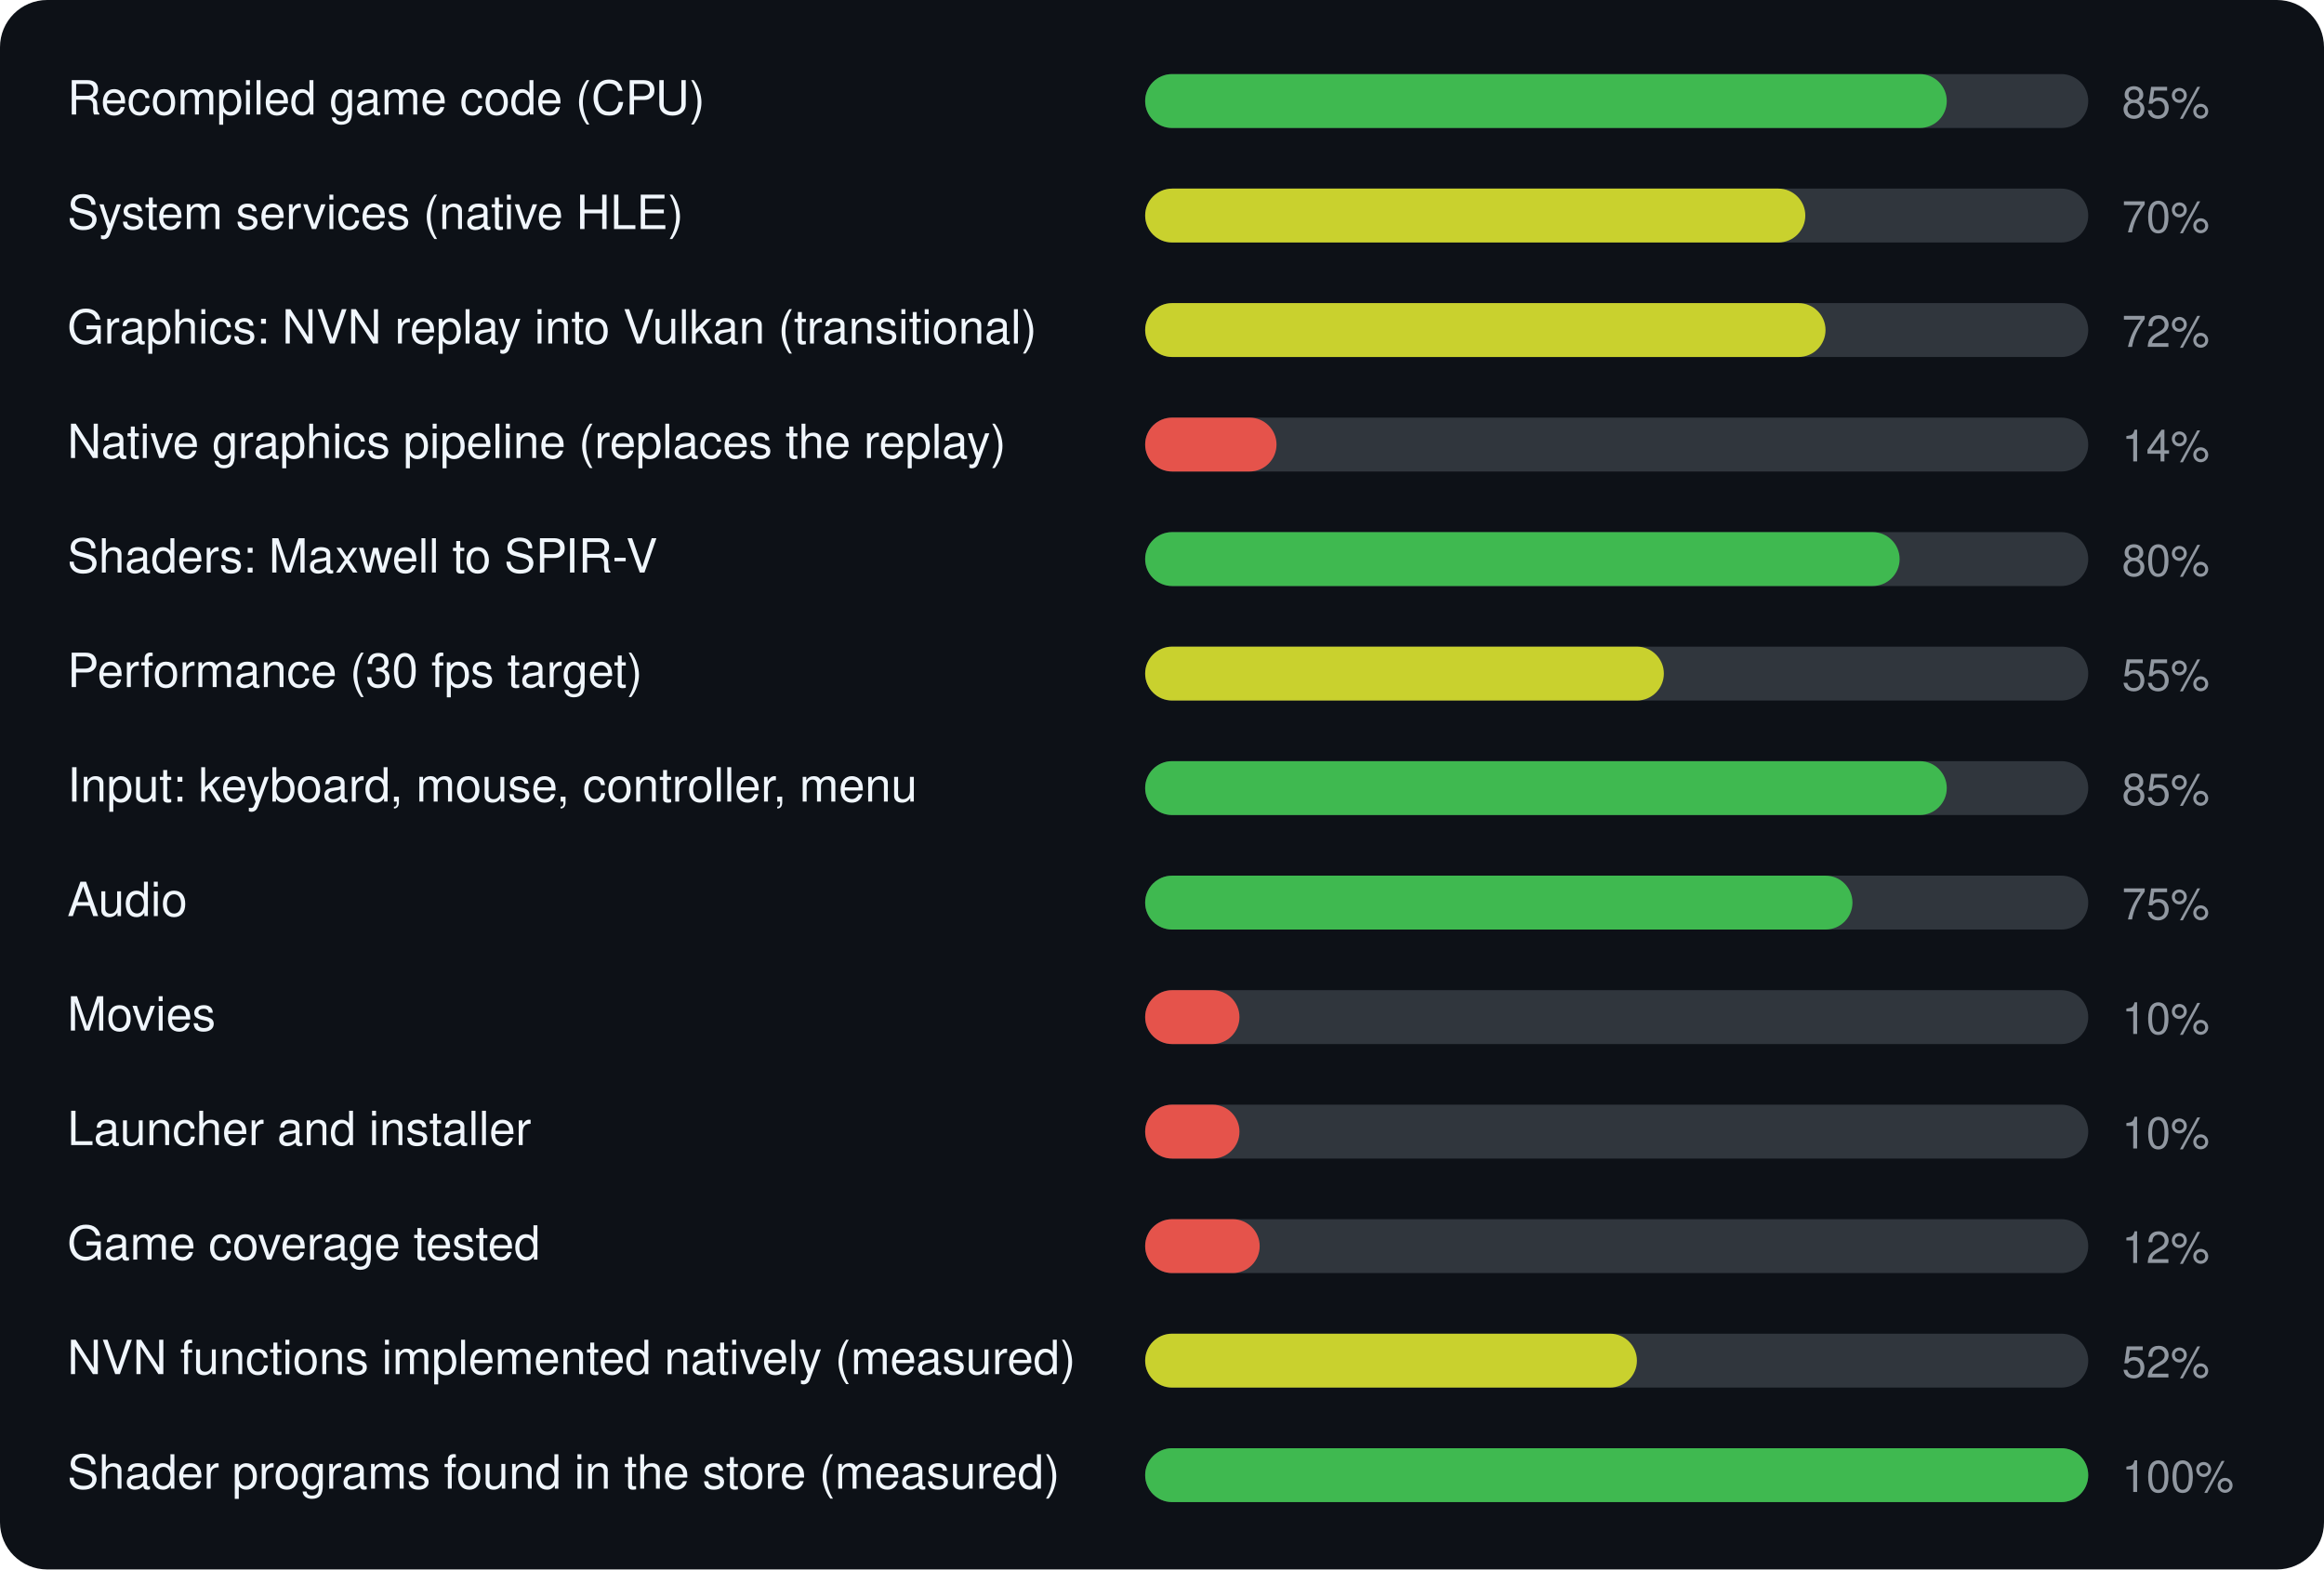
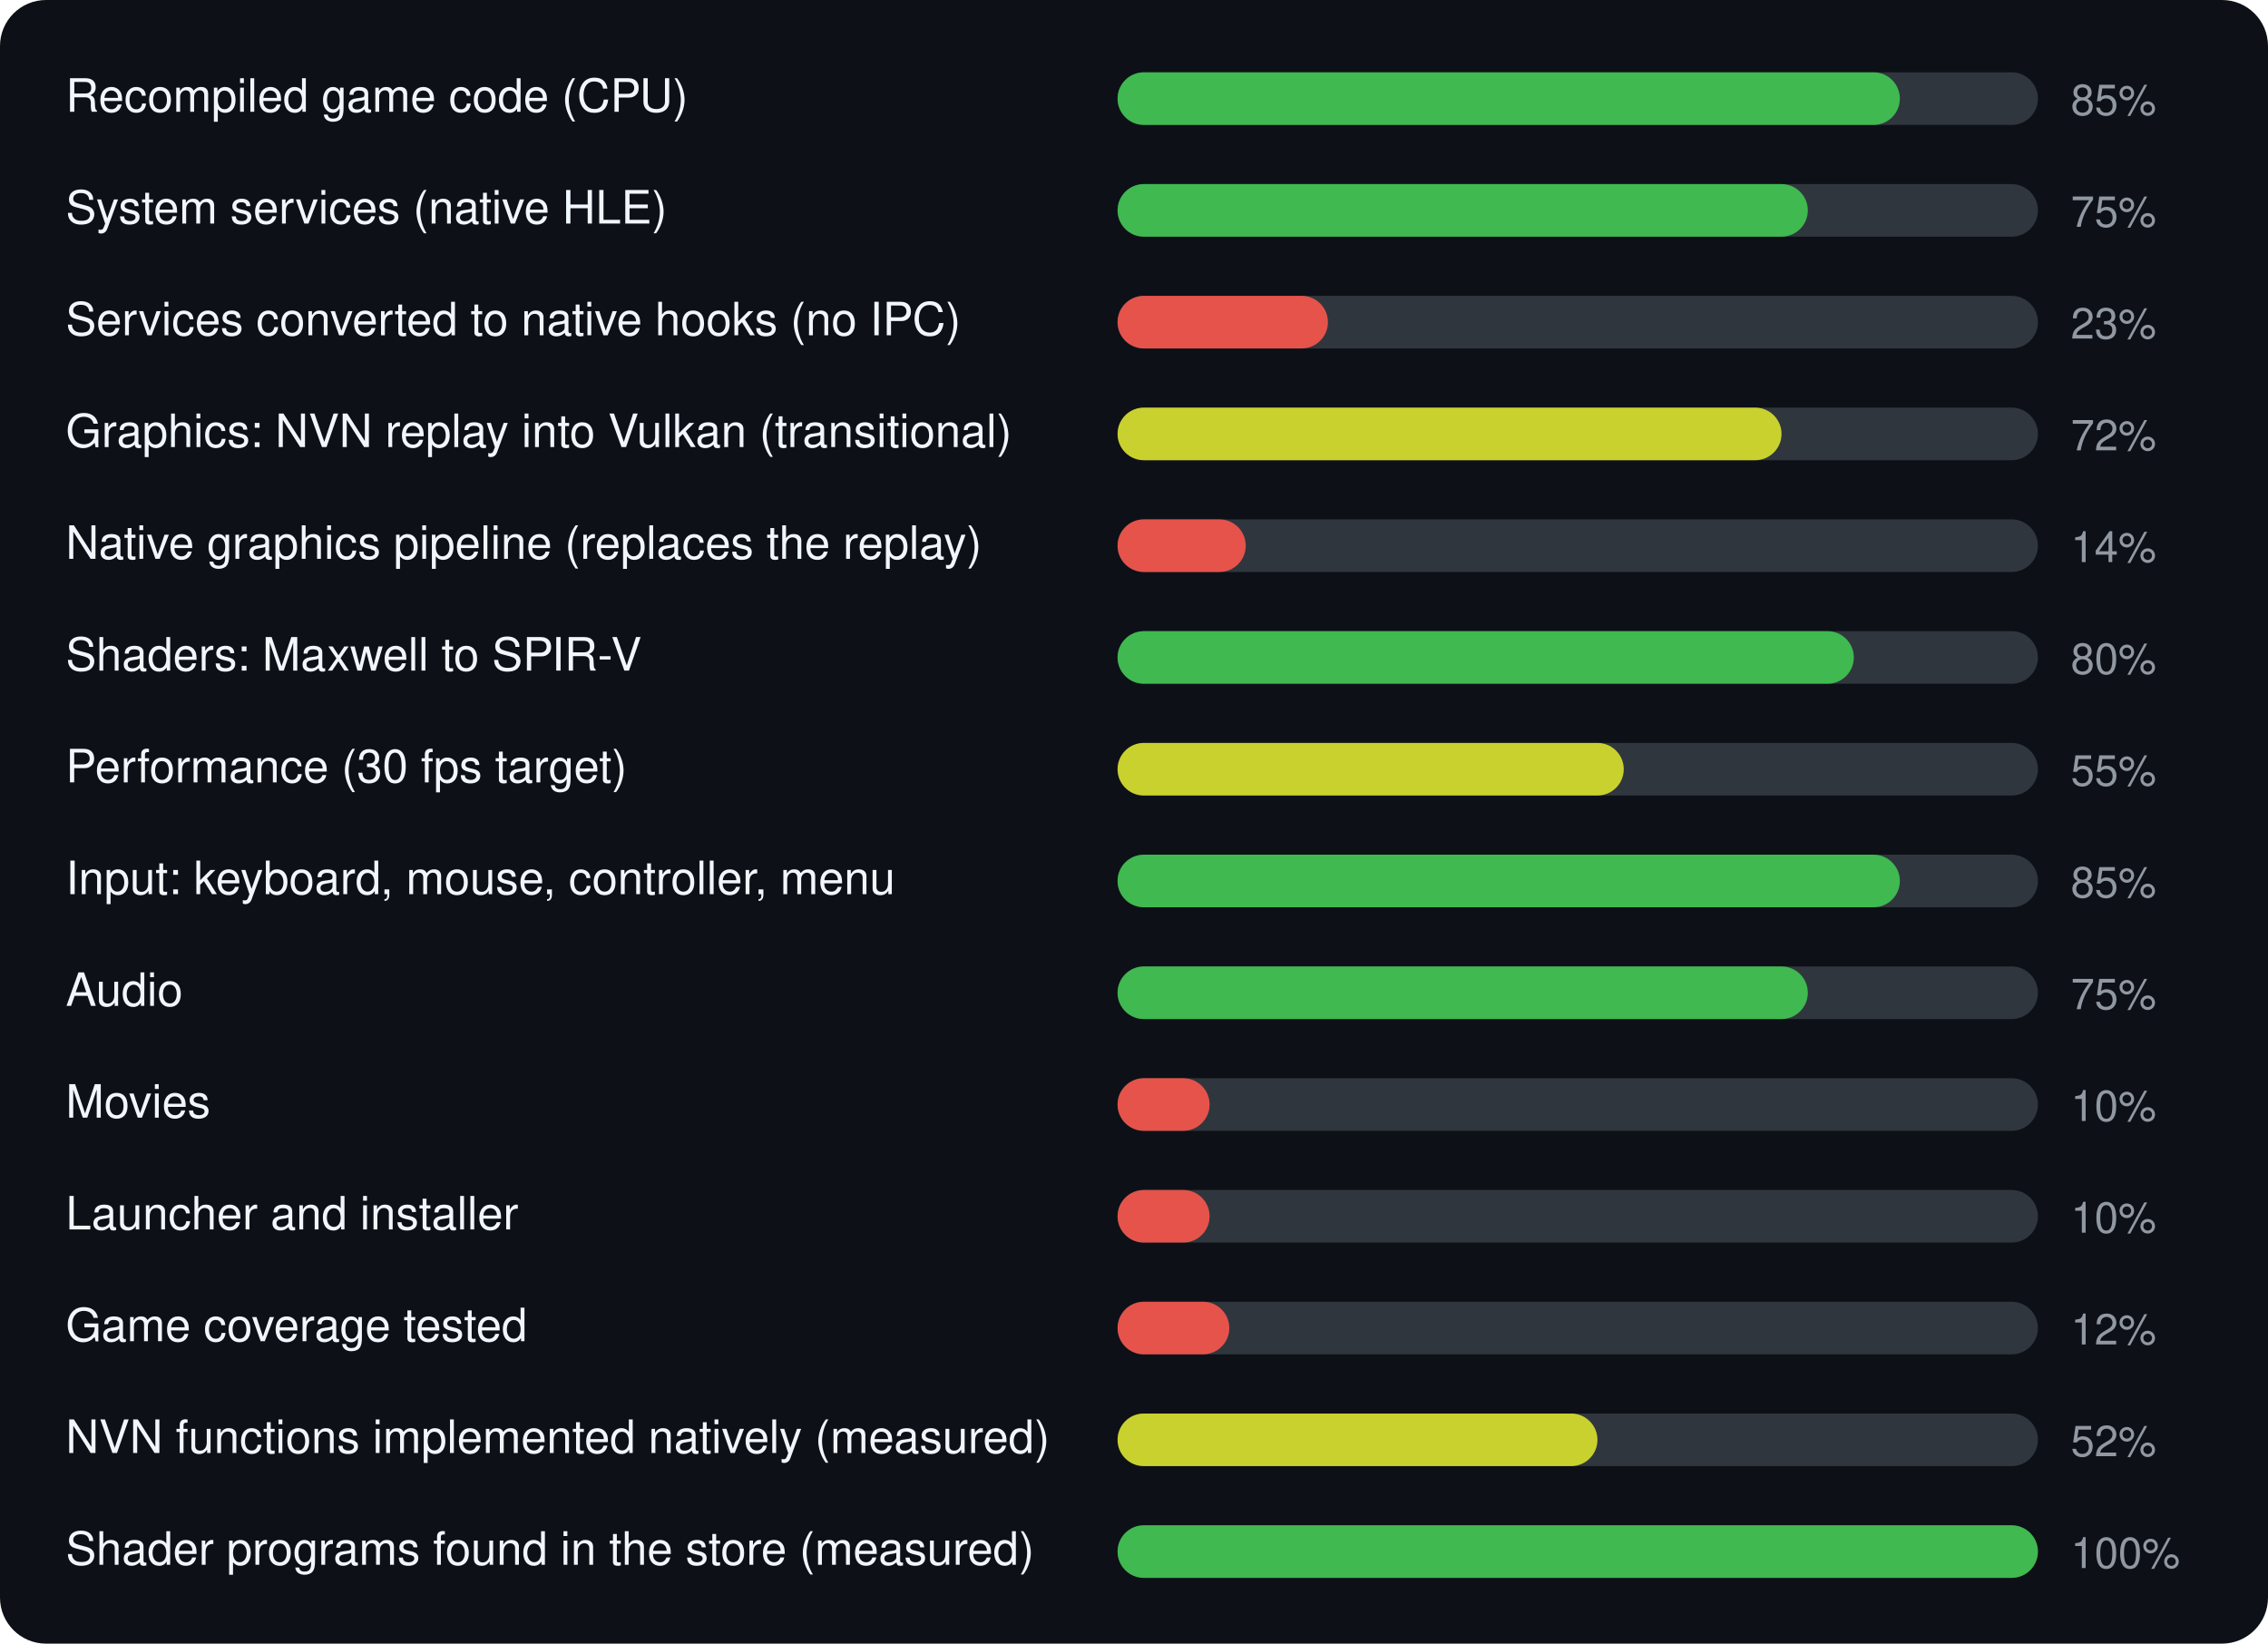
- <svg xmlns="http://www.w3.org/2000/svg" width="690" height="466" viewBox="0 0 690 466" role="img" aria-label="Progress by area">
+ <svg xmlns="http://www.w3.org/2000/svg" width="690" height="500" viewBox="0 0 690 500" role="img" aria-label="Progress by area">
  <style>.t{fill:#f0f6fc;font-family:Segoe UI,Helvetica,Arial,sans-serif}.m{fill:#9198a1;font-family:Segoe UI,Helvetica,Arial,sans-serif}</style>
-   <rect width="690" height="466" rx="14" fill="#0d1117" />
+   <rect width="690" height="500" rx="14" fill="#0d1117" />
  <text class="t" x="20" y="34" font-size="14">Recompiled game code (CPU)</text>
  <rect x="340" y="22" width="280" height="16" rx="8" fill="#30363d" />
  <rect x="340" y="22" width="238" height="16" rx="8" fill="#3fb950" />
  <text class="m" x="630" y="35" font-size="13">85%</text>
  <text class="t" x="20" y="68" font-size="14">System services (native HLE)</text>
  <rect x="340" y="56" width="280" height="16" rx="8" fill="#30363d" />
-   <rect x="340" y="56" width="196" height="16" rx="8" fill="#c9d12e" />
-   <text class="m" x="630" y="69" font-size="13">70%</text>
-   <text class="t" x="20" y="102" font-size="14">Graphics: NVN replay into Vulkan (transitional)</text>
+   <rect x="340" y="56" width="210" height="16" rx="8" fill="#3fb950" />
+   <text class="m" x="630" y="69" font-size="13">75%</text>
+   <text class="t" x="20" y="102" font-size="14">Services converted to native hooks (no IPC)</text>
  <rect x="340" y="90" width="280" height="16" rx="8" fill="#30363d" />
-   <rect x="340" y="90" width="202" height="16" rx="8" fill="#c9d12e" />
-   <text class="m" x="630" y="103" font-size="13">72%</text>
-   <text class="t" x="20" y="136" font-size="14">Native graphics pipeline (replaces the replay)</text>
+   <rect x="340" y="90" width="64" height="16" rx="8" fill="#e5534b" />
+   <text class="m" x="630" y="103" font-size="13">23%</text>
+   <text class="t" x="20" y="136" font-size="14">Graphics: NVN replay into Vulkan (transitional)</text>
  <rect x="340" y="124" width="280" height="16" rx="8" fill="#30363d" />
-   <rect x="340" y="124" width="39" height="16" rx="8" fill="#e5534b" />
-   <text class="m" x="630" y="137" font-size="13">14%</text>
-   <text class="t" x="20" y="170" font-size="14">Shaders: Maxwell to SPIR-V</text>
+   <rect x="340" y="124" width="202" height="16" rx="8" fill="#c9d12e" />
+   <text class="m" x="630" y="137" font-size="13">72%</text>
+   <text class="t" x="20" y="170" font-size="14">Native graphics pipeline (replaces the replay)</text>
  <rect x="340" y="158" width="280" height="16" rx="8" fill="#30363d" />
-   <rect x="340" y="158" width="224" height="16" rx="8" fill="#3fb950" />
-   <text class="m" x="630" y="171" font-size="13">80%</text>
-   <text class="t" x="20" y="204" font-size="14">Performance (30 fps target)</text>
+   <rect x="340" y="158" width="39" height="16" rx="8" fill="#e5534b" />
+   <text class="m" x="630" y="171" font-size="13">14%</text>
+   <text class="t" x="20" y="204" font-size="14">Shaders: Maxwell to SPIR-V</text>
  <rect x="340" y="192" width="280" height="16" rx="8" fill="#30363d" />
-   <rect x="340" y="192" width="154" height="16" rx="8" fill="#c9d12e" />
-   <text class="m" x="630" y="205" font-size="13">55%</text>
-   <text class="t" x="20" y="238" font-size="14">Input: keyboard, mouse, controller, menu</text>
+   <rect x="340" y="192" width="224" height="16" rx="8" fill="#3fb950" />
+   <text class="m" x="630" y="205" font-size="13">80%</text>
+   <text class="t" x="20" y="238" font-size="14">Performance (30 fps target)</text>
  <rect x="340" y="226" width="280" height="16" rx="8" fill="#30363d" />
-   <rect x="340" y="226" width="238" height="16" rx="8" fill="#3fb950" />
-   <text class="m" x="630" y="239" font-size="13">85%</text>
-   <text class="t" x="20" y="272" font-size="14">Audio</text>
+   <rect x="340" y="226" width="154" height="16" rx="8" fill="#c9d12e" />
+   <text class="m" x="630" y="239" font-size="13">55%</text>
+   <text class="t" x="20" y="272" font-size="14">Input: keyboard, mouse, controller, menu</text>
  <rect x="340" y="260" width="280" height="16" rx="8" fill="#30363d" />
-   <rect x="340" y="260" width="210" height="16" rx="8" fill="#3fb950" />
-   <text class="m" x="630" y="273" font-size="13">75%</text>
-   <text class="t" x="20" y="306" font-size="14">Movies</text>
+   <rect x="340" y="260" width="238" height="16" rx="8" fill="#3fb950" />
+   <text class="m" x="630" y="273" font-size="13">85%</text>
+   <text class="t" x="20" y="306" font-size="14">Audio</text>
  <rect x="340" y="294" width="280" height="16" rx="8" fill="#30363d" />
-   <rect x="340" y="294" width="28" height="16" rx="8" fill="#e5534b" />
-   <text class="m" x="630" y="307" font-size="13">10%</text>
-   <text class="t" x="20" y="340" font-size="14">Launcher and installer</text>
+   <rect x="340" y="294" width="210" height="16" rx="8" fill="#3fb950" />
+   <text class="m" x="630" y="307" font-size="13">75%</text>
+   <text class="t" x="20" y="340" font-size="14">Movies</text>
  <rect x="340" y="328" width="280" height="16" rx="8" fill="#30363d" />
  <rect x="340" y="328" width="28" height="16" rx="8" fill="#e5534b" />
  <text class="m" x="630" y="341" font-size="13">10%</text>
-   <text class="t" x="20" y="374" font-size="14">Game coverage tested</text>
+   <text class="t" x="20" y="374" font-size="14">Launcher and installer</text>
  <rect x="340" y="362" width="280" height="16" rx="8" fill="#30363d" />
-   <rect x="340" y="362" width="34" height="16" rx="8" fill="#e5534b" />
-   <text class="m" x="630" y="375" font-size="13">12%</text>
-   <text class="t" x="20" y="408" font-size="14">NVN functions implemented natively (measured)</text>
+   <rect x="340" y="362" width="28" height="16" rx="8" fill="#e5534b" />
+   <text class="m" x="630" y="375" font-size="13">10%</text>
+   <text class="t" x="20" y="408" font-size="14">Game coverage tested</text>
  <rect x="340" y="396" width="280" height="16" rx="8" fill="#30363d" />
-   <rect x="340" y="396" width="146" height="16" rx="8" fill="#c9d12e" />
-   <text class="m" x="630" y="409" font-size="13">52%</text>
-   <text class="t" x="20" y="442" font-size="14">Shader programs found in the store (measured)</text>
+   <rect x="340" y="396" width="34" height="16" rx="8" fill="#e5534b" />
+   <text class="m" x="630" y="409" font-size="13">12%</text>
+   <text class="t" x="20" y="442" font-size="14">NVN functions implemented natively (measured)</text>
  <rect x="340" y="430" width="280" height="16" rx="8" fill="#30363d" />
-   <rect x="340" y="430" width="280" height="16" rx="8" fill="#3fb950" />
-   <text class="m" x="630" y="443" font-size="13">100%</text>
+   <rect x="340" y="430" width="146" height="16" rx="8" fill="#c9d12e" />
+   <text class="m" x="630" y="443" font-size="13">52%</text>
+   <text class="t" x="20" y="476" font-size="14">Shader programs found in the store (measured)</text>
+   <rect x="340" y="464" width="280" height="16" rx="8" fill="#30363d" />
+   <rect x="340" y="464" width="280" height="16" rx="8" fill="#3fb950" />
+   <text class="m" x="630" y="477" font-size="13">100%</text>
</svg>
